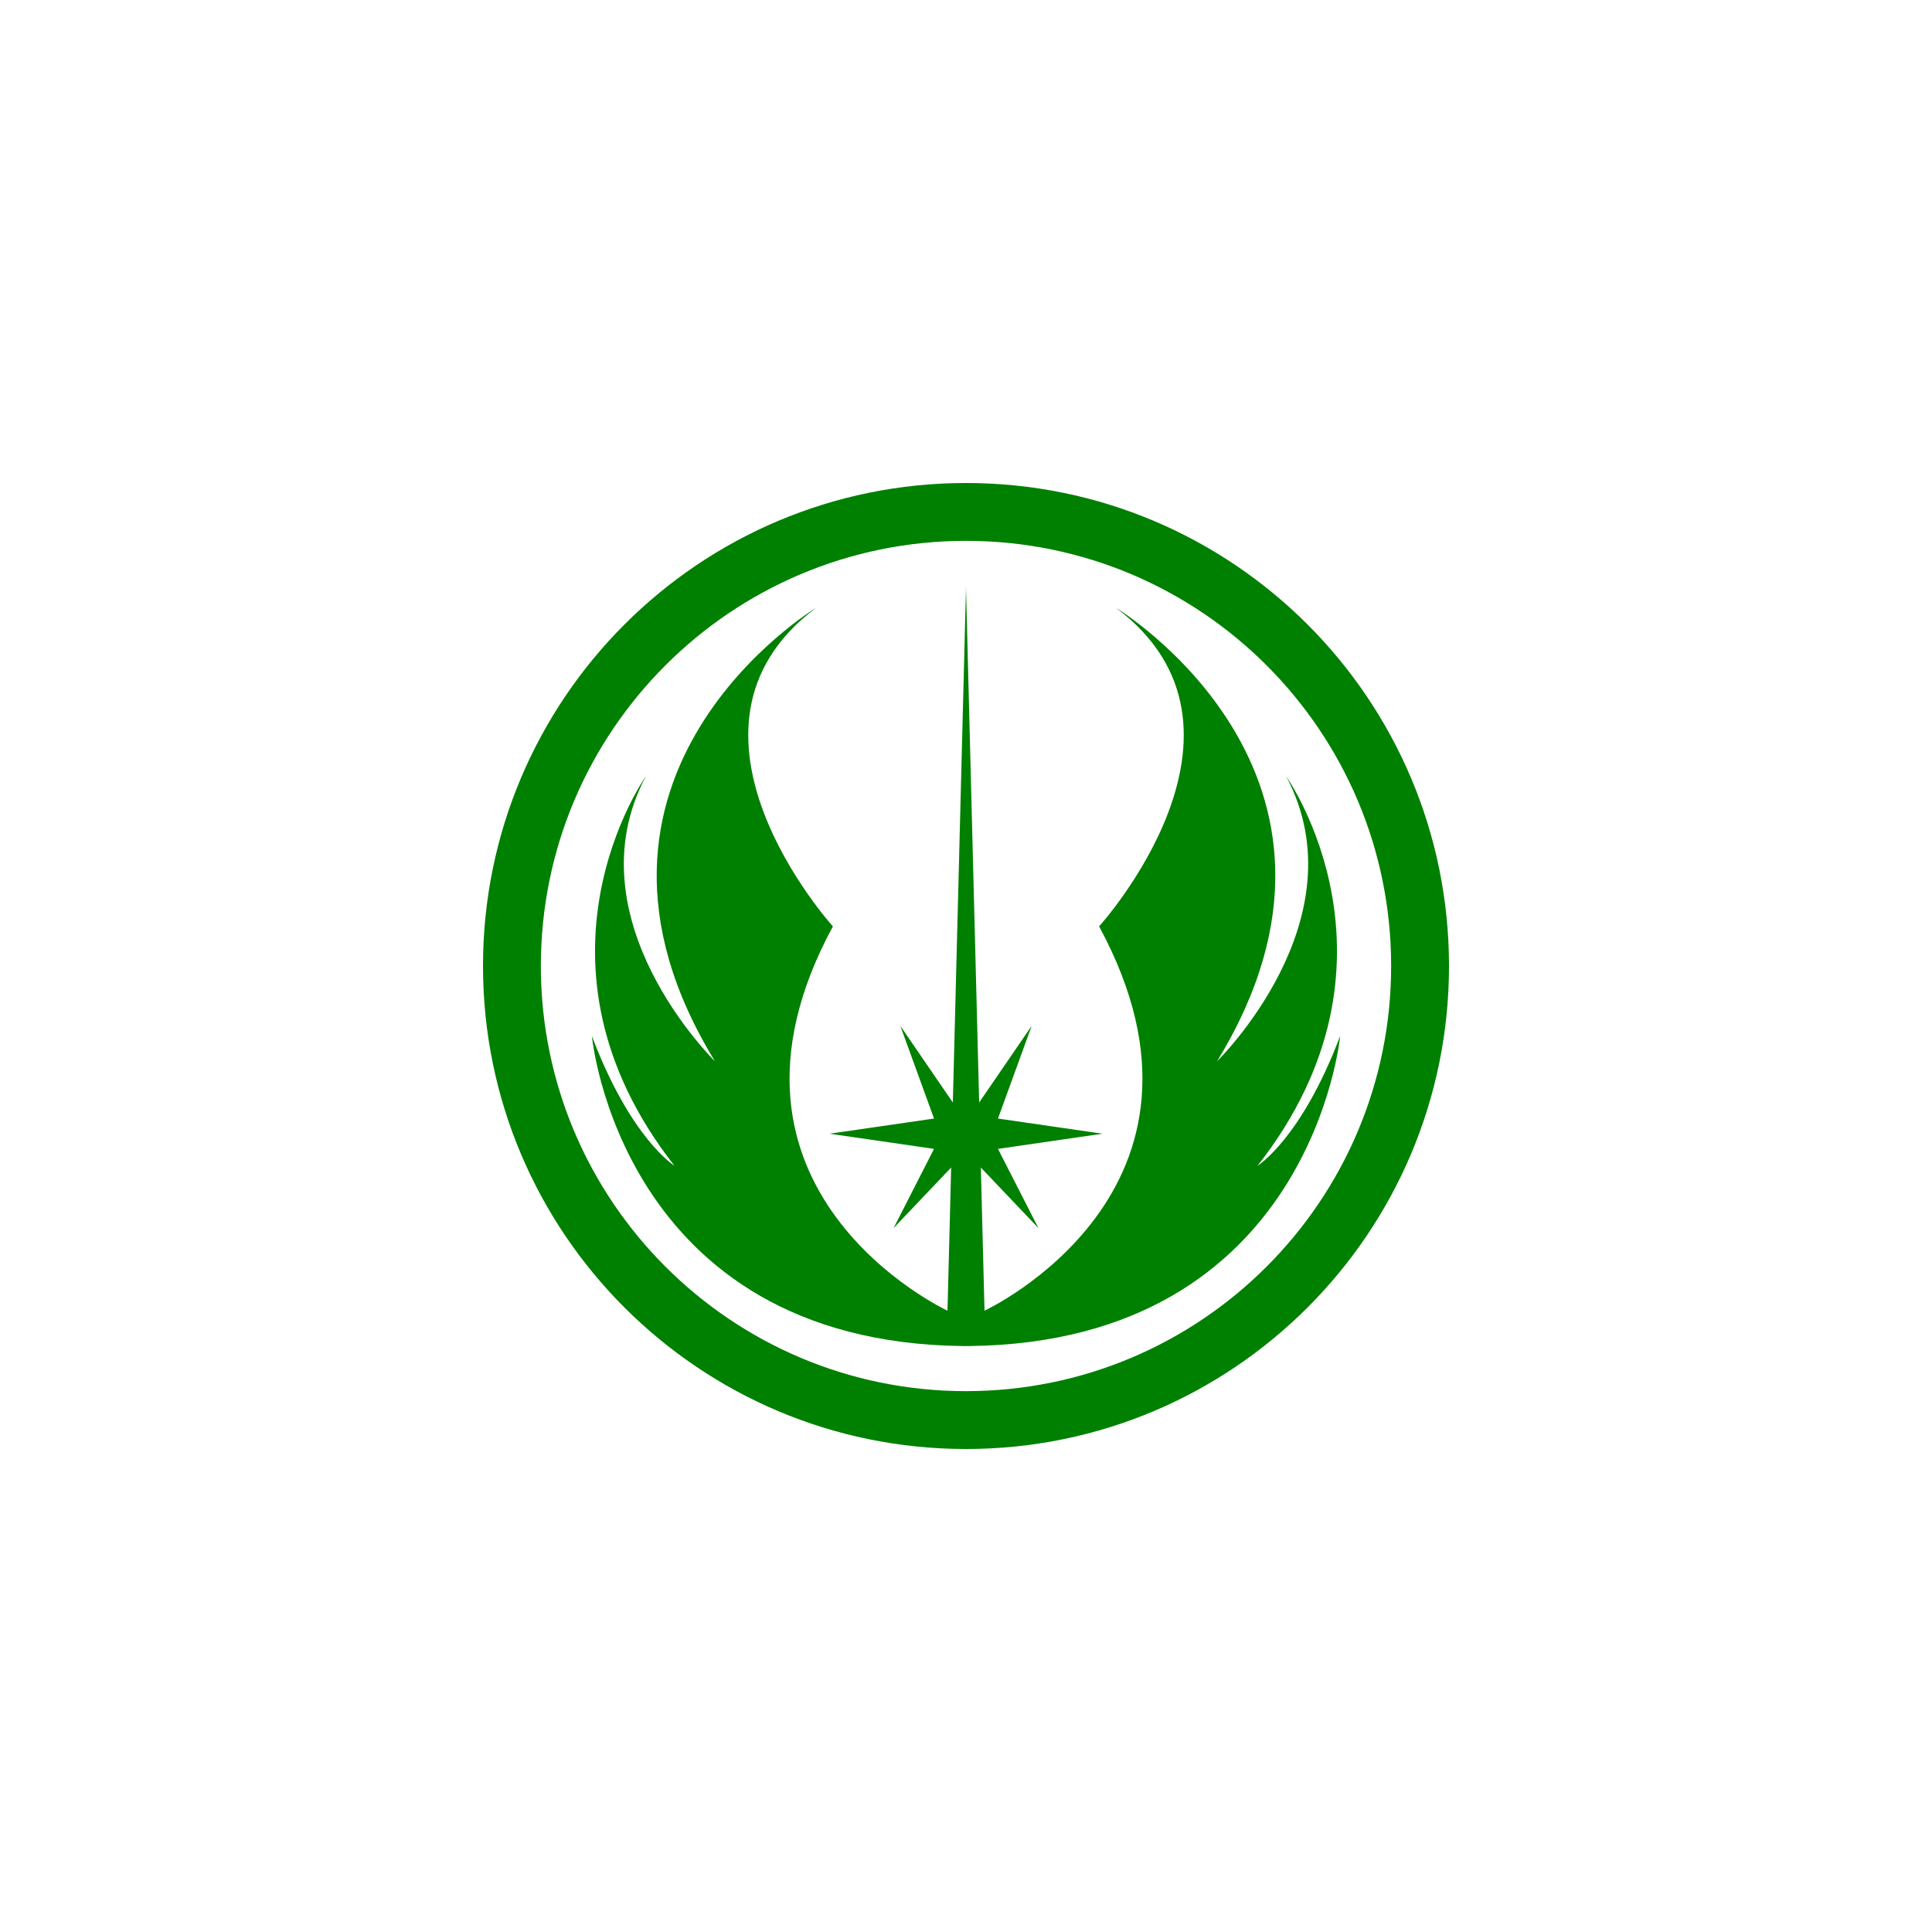
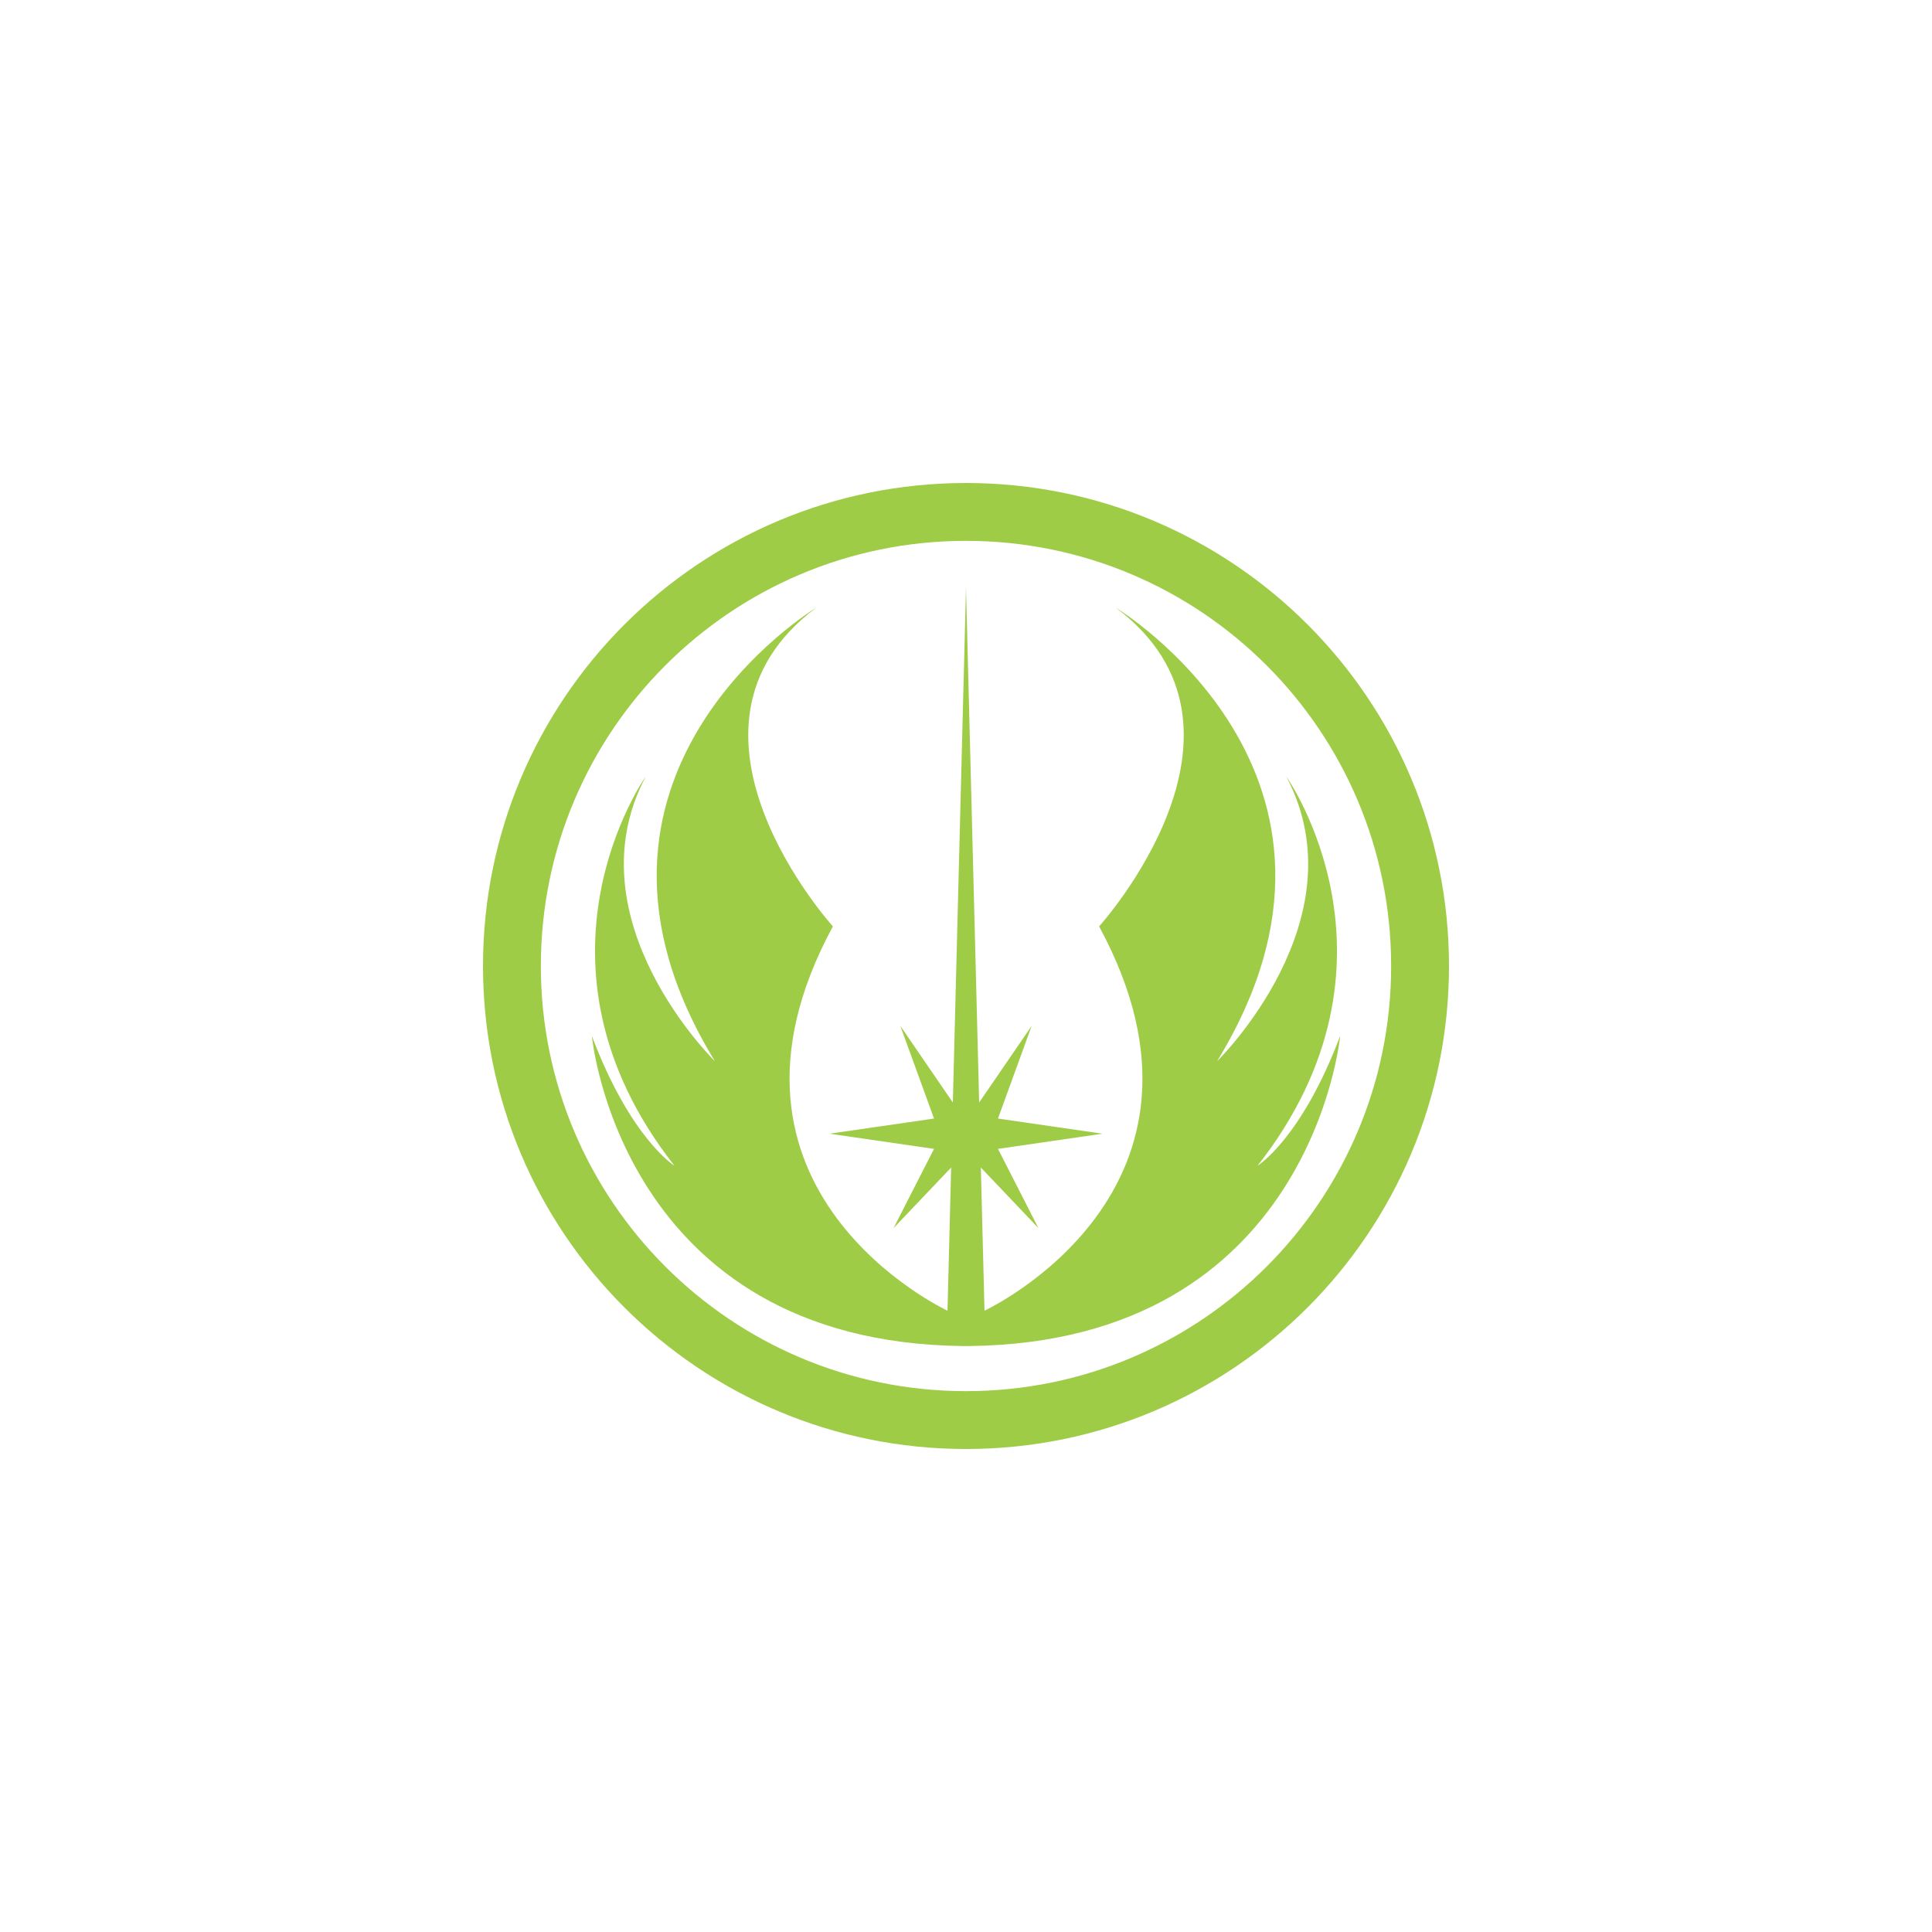
<svg xmlns="http://www.w3.org/2000/svg" width="100px" height="100px" viewBox="0 0 76 76" version="1.1" baseProfile="full" enable-background="new 0 0 76.00 76.00" xml:space="preserve">
-   <path fill="green" fill-opacity="1" fill-rule="evenodd" stroke-linejoin="round" d="M 37.482,43.369C 37.156,42.893 35.416,40.354 35.416,40.354L 36.742,44.001L 32.631,44.597L 36.742,45.194L 35.151,48.31C 35.151,48.31 37.136,46.223 37.416,45.928C 37.301,50.447 37.272,51.559 37.272,51.559C 37.272,51.559 27.128,46.852 32.764,36.442C 32.764,36.442 25.736,28.684 32.101,23.91C 32.101,23.91 21.227,30.474 28.123,41.746C 28.123,41.746 22.421,36.177 25.404,30.541C 25.404,30.541 20.233,37.834 26.531,45.857C 26.531,45.857 24.808,44.796 23.283,40.752C 23.283,40.752 24.395,52.792 37.866,52.95L 37.866,52.952C 37.911,52.952 37.955,52.951 38,52.951C 38.045,52.951 38.089,52.952 38.134,52.952L 38.134,52.95C 51.605,52.792 52.718,40.752 52.718,40.752C 51.193,44.796 49.469,45.857 49.469,45.857C 55.767,37.834 50.596,30.541 50.596,30.541C 53.579,36.177 47.877,41.746 47.877,41.746C 54.773,30.474 43.899,23.91 43.899,23.91C 50.264,28.684 43.236,36.442 43.236,36.442C 48.872,46.852 38.728,51.559 38.728,51.559C 38.728,51.559 38.699,50.447 38.584,45.928C 38.864,46.223 40.849,48.31 40.849,48.31L 39.258,45.194L 43.369,44.597L 39.258,44.001L 40.584,40.354C 40.584,40.354 38.844,42.893 38.518,43.369C 38.37,37.597 38.004,23.276 38.002,23.208L 38.002,23.048L 38,23.114L 37.998,23.048L 37.998,23.208C 37.995,23.321 37.629,37.61 37.482,43.369 Z " />
-   <path fill="green" fill-opacity="1" fill-rule="evenodd" stroke-width="0.32" stroke-linejoin="round" d="M 38,19C 27.507,19 19,27.507 19,38C 19,48.493 27.507,57 38,57C 48.493,57 57,48.493 57,38C 57,27.507 48.493,19 38,19 Z M 38,21.276C 47.236,21.276 54.724,28.764 54.724,38C 54.724,47.236 47.236,54.724 38,54.724C 28.764,54.724 21.276,47.236 21.276,38C 21.276,28.764 28.764,21.276 38,21.276 Z " />
+   <path fill="#9FCC46" fill-opacity="1" fill-rule="evenodd" stroke-linejoin="round" d="M 37.482,43.369C 37.156,42.893 35.416,40.354 35.416,40.354L 36.742,44.001L 32.631,44.597L 36.742,45.194L 35.151,48.31C 35.151,48.31 37.136,46.223 37.416,45.928C 37.301,50.447 37.272,51.559 37.272,51.559C 37.272,51.559 27.128,46.852 32.764,36.442C 32.764,36.442 25.736,28.684 32.101,23.91C 32.101,23.91 21.227,30.474 28.123,41.746C 28.123,41.746 22.421,36.177 25.404,30.541C 25.404,30.541 20.233,37.834 26.531,45.857C 26.531,45.857 24.808,44.796 23.283,40.752C 23.283,40.752 24.395,52.792 37.866,52.95L 37.866,52.952C 37.911,52.952 37.955,52.951 38,52.951C 38.045,52.951 38.089,52.952 38.134,52.952L 38.134,52.95C 51.605,52.792 52.718,40.752 52.718,40.752C 51.193,44.796 49.469,45.857 49.469,45.857C 55.767,37.834 50.596,30.541 50.596,30.541C 53.579,36.177 47.877,41.746 47.877,41.746C 54.773,30.474 43.899,23.91 43.899,23.91C 50.264,28.684 43.236,36.442 43.236,36.442C 48.872,46.852 38.728,51.559 38.728,51.559C 38.728,51.559 38.699,50.447 38.584,45.928C 38.864,46.223 40.849,48.31 40.849,48.31L 39.258,45.194L 43.369,44.597L 39.258,44.001L 40.584,40.354C 40.584,40.354 38.844,42.893 38.518,43.369C 38.37,37.597 38.004,23.276 38.002,23.208L 38.002,23.048L 38,23.114L 37.998,23.048L 37.998,23.208C 37.995,23.321 37.629,37.61 37.482,43.369 Z " />
+   <path fill="#9FCC46" fill-opacity="1" fill-rule="evenodd" stroke-width="0.32" stroke-linejoin="round" d="M 38,19C 27.507,19 19,27.507 19,38C 19,48.493 27.507,57 38,57C 48.493,57 57,48.493 57,38C 57,27.507 48.493,19 38,19 Z M 38,21.276C 47.236,21.276 54.724,28.764 54.724,38C 54.724,47.236 47.236,54.724 38,54.724C 28.764,54.724 21.276,47.236 21.276,38C 21.276,28.764 28.764,21.276 38,21.276 Z " />
</svg>
